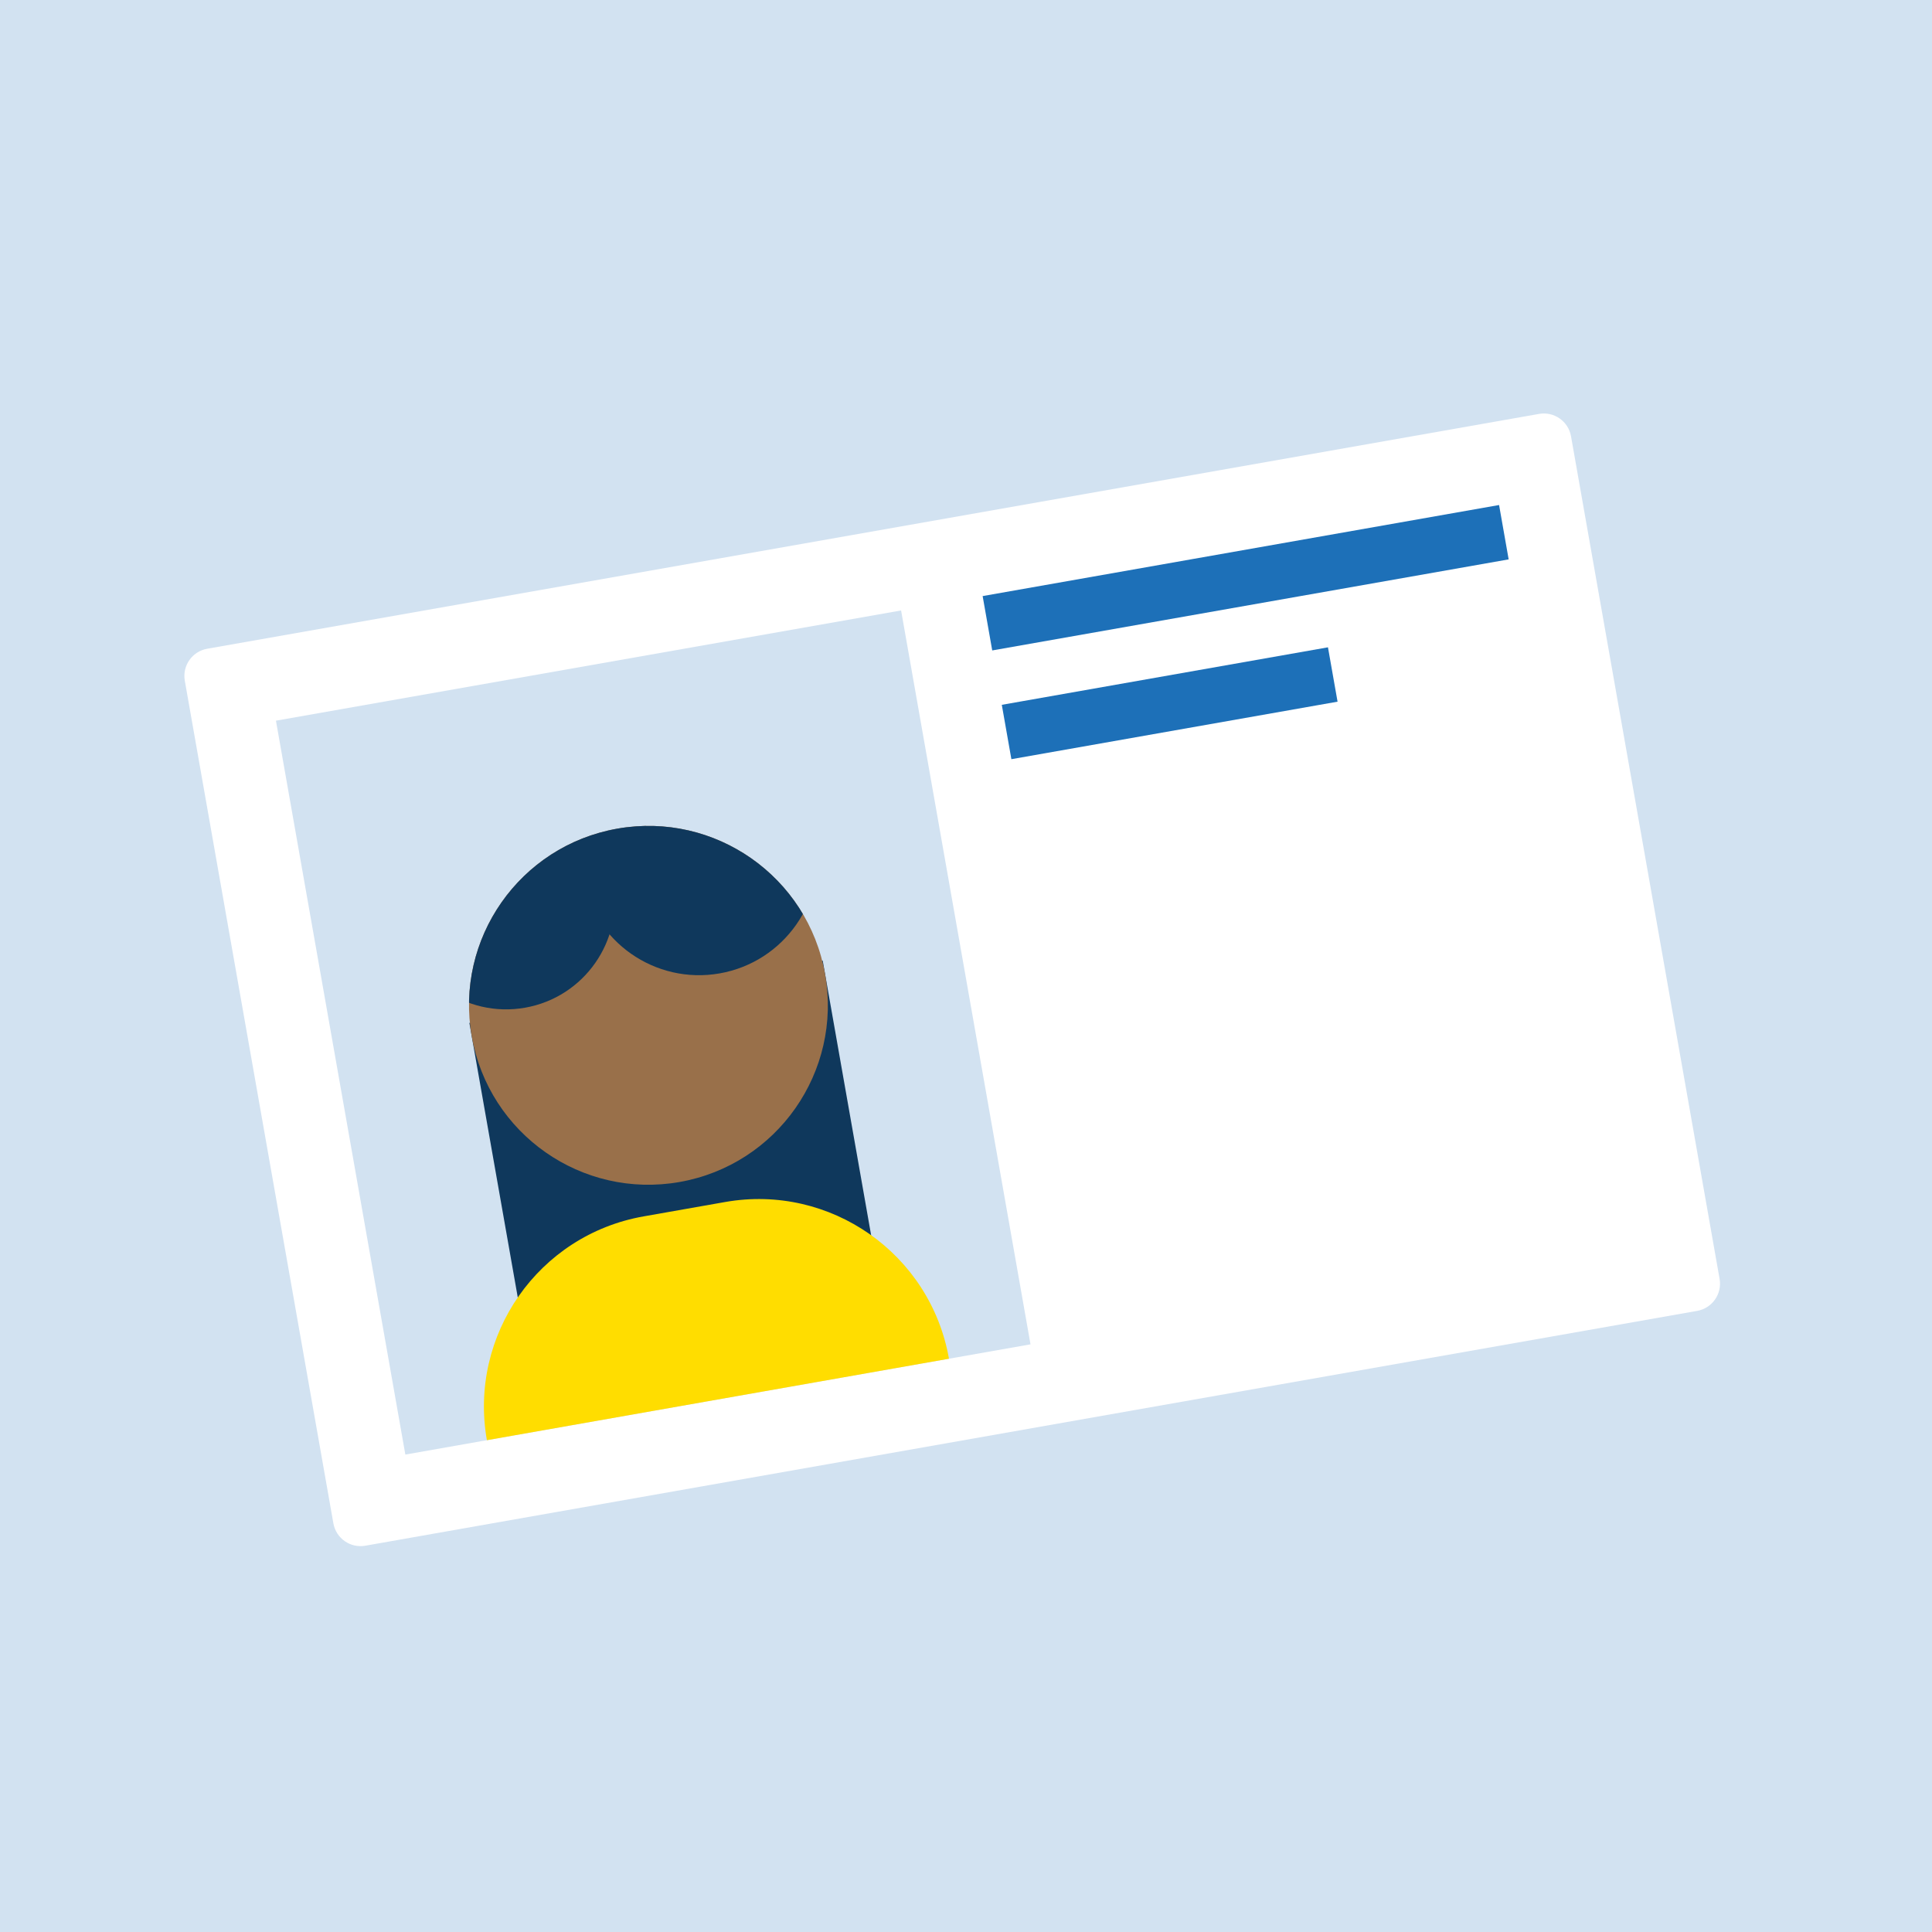
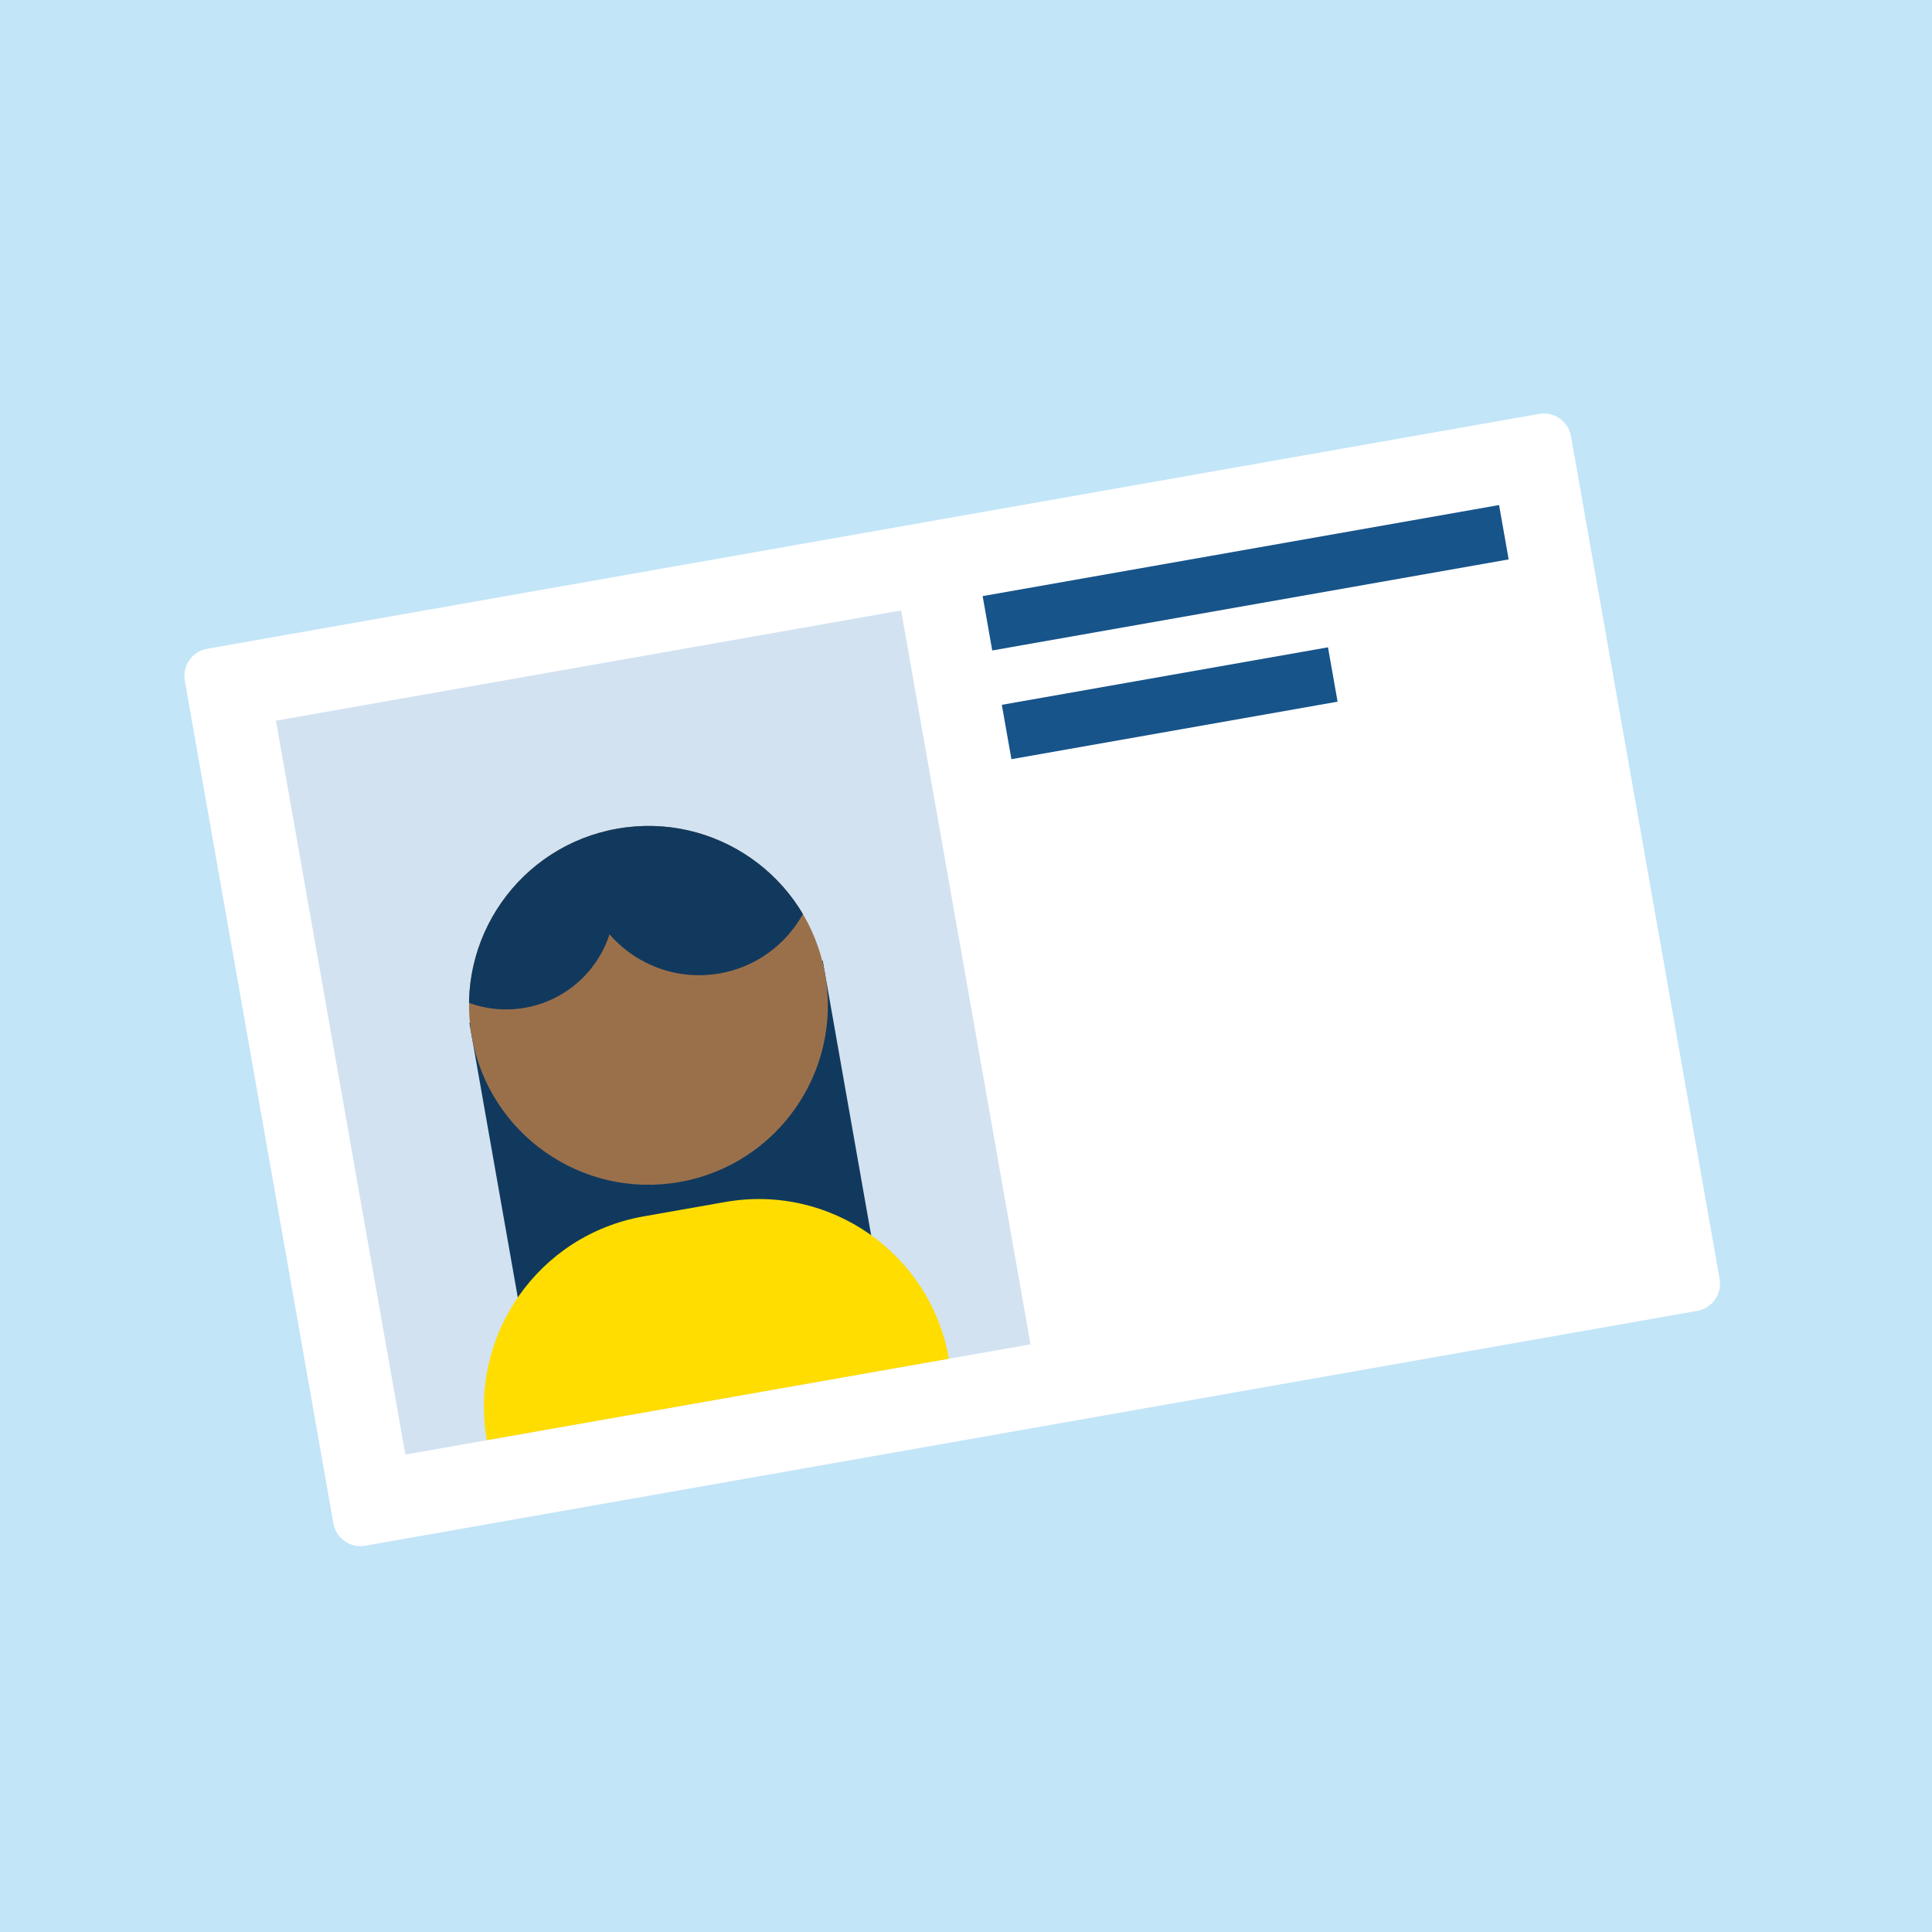
<svg xmlns="http://www.w3.org/2000/svg" width="70" height="70" viewBox="0 0 70 70" fill="none">
-   <rect width="70" height="70" fill="#D2E2F1" />
+   <rect width="70" height="70" fill="#C2E5F8" />
  <rect x="6.522" y="23.679" width="51" height="33" rx="1" transform="rotate(-10 6.52246 23.6787)" fill="white" />
-   <rect x="35.603" y="21.597" width="19" height="2" transform="rotate(-10 35.6028 21.5974)" fill="#1D70B8" />
-   <rect x="36.297" y="25.537" width="12" height="2" transform="rotate(-10 36.2974 25.5366)" fill="#1D70B8" />
-   <rect x="9.998" y="26.112" width="23" height="27" transform="rotate(-10 9.9978 26.1123)" fill="#D2E2F1" />
-   <rect x="17.006" y="37.062" width="13" height="14" transform="rotate(-10 17.0056 37.0618)" fill="#0F385C" />
-   <circle cx="23.494" cy="36.425" r="6.5" transform="rotate(-10 23.4936 36.4254)" fill="#99704A" />
-   <mask id="mask0_7248_271" style="mask-type:alpha" maskUnits="userSpaceOnUse" x="16" y="29" width="14" height="14">
-     <circle cx="23.494" cy="36.425" r="6.5" transform="rotate(-10 23.4936 36.4254)" fill="#EBC3C4" />
+   <rect x="35.603" y="21.598" width="19" height="2" transform="rotate(-10 35.6035 21.5977)" fill="#17548A" />
+   <rect x="36.298" y="25.537" width="12" height="2" transform="rotate(-10 36.2979 25.5371)" fill="#17548A" />
+   <rect x="9.998" y="26.112" width="23" height="27" transform="rotate(-10 9.99805 26.1123)" fill="#D2E2F1" />
+   <rect x="17.006" y="37.062" width="13" height="14" transform="rotate(-10 17.0059 37.0615)" fill="#11395D" />
+   <circle cx="23.494" cy="36.426" r="6.5" transform="rotate(-10 23.4938 36.4259)" fill="#9A704B" />
+   <mask id="mask0_50333_3259" style="mask-type:alpha" maskUnits="userSpaceOnUse" x="16" y="29" width="14" height="14">
+     <circle cx="23.494" cy="36.426" r="6.5" transform="rotate(-10 23.4938 36.4259)" fill="#EBC3C4" />
  </mask>
-   <g mask="url(#mask0_7248_271)">
-     <circle cx="18.339" cy="32.632" r="3.939" transform="rotate(-10 18.3388 32.6323)" fill="#0F385C" />
-     <circle cx="25.33" cy="31.036" r="4.297" transform="rotate(-10 25.3296 31.0359)" fill="#0F385C" />
+   <g mask="url(#mask0_50333_3259)">
+     <circle cx="18.339" cy="32.634" r="3.939" transform="rotate(-10 18.3388 32.6338)" fill="#11395D" />
+     <circle cx="25.33" cy="31.037" r="4.297" transform="rotate(-10 25.3298 31.0366)" fill="#11395D" />
  </g>
-   <path d="M17.641 52.181C16.97 48.374 19.512 44.743 23.319 44.072L26.273 43.551C30.081 42.88 33.711 45.422 34.383 49.229L17.641 52.181Z" fill="#FFDD00" />
+   <path d="M17.641 52.181C16.97 48.373 19.512 44.743 23.319 44.072L26.274 43.551C30.081 42.879 33.712 45.422 34.383 49.229L17.641 52.181Z" fill="#FFDD00" />
</svg>
